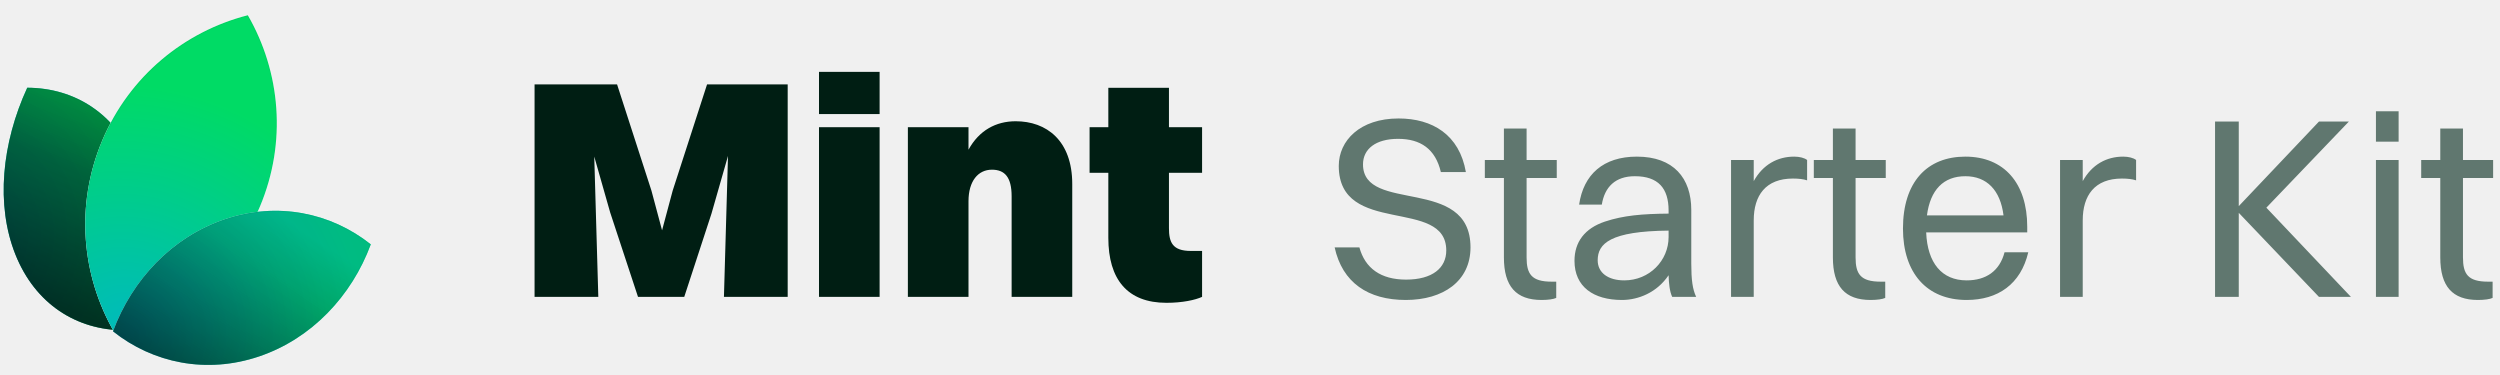
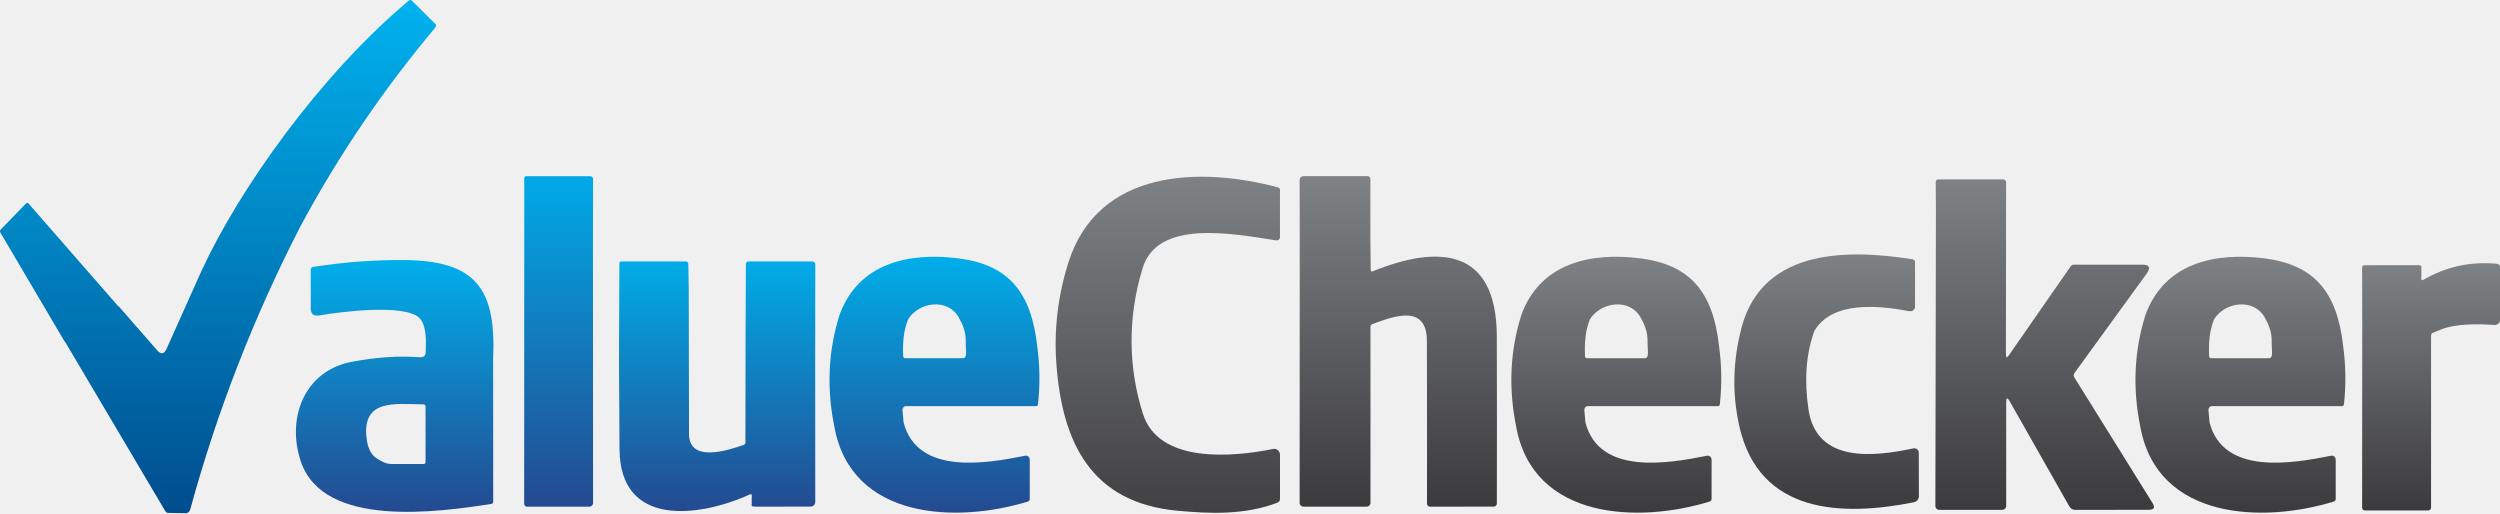
- <svg xmlns="http://www.w3.org/2000/svg" width="160" height="24" viewBox="0 0 160 24" fill="none">
-   <path d="M7.953 21.139C4.896 21.13 2.255 19.458 0.987 16.29C-0.28 13.121 0.109 9.163 1.744 5.615C4.801 5.624 7.442 7.296 8.71 10.465C9.977 13.633 9.588 17.591 7.953 21.139Z" fill="white" />
-   <path d="M7.953 21.139C4.896 21.13 2.255 19.458 0.987 16.29C-0.28 13.121 0.109 9.163 1.744 5.615C4.801 5.624 7.442 7.296 8.71 10.465C9.977 13.633 9.588 17.591 7.953 21.139Z" fill="url(#paint0_radial_115_86)" />
-   <path d="M7.953 21.139C4.896 21.13 2.255 19.458 0.987 16.29C-0.28 13.121 0.109 9.163 1.744 5.615C4.801 5.624 7.442 7.296 8.71 10.465C9.977 13.633 9.588 17.591 7.953 21.139Z" fill="black" fill-opacity="0.5" style="mix-blend-mode:hard-light" />
-   <path d="M7.953 21.139C4.896 21.13 2.255 19.458 0.987 16.29C-0.28 13.121 0.109 9.163 1.744 5.615C4.801 5.624 7.442 7.296 8.71 10.465C9.977 13.633 9.588 17.591 7.953 21.139Z" fill="url(#paint1_linear_115_86)" fill-opacity="0.5" style="mix-blend-mode:hard-light" />
-   <path d="M7.935 21.111C4.897 21.096 2.274 19.431 1.013 16.279C-0.248 13.124 0.136 9.182 1.762 5.643C4.8 5.659 7.423 7.324 8.684 10.476C9.945 13.63 9.561 17.572 7.935 21.111Z" stroke="url(#paint2_linear_115_86)" stroke-opacity="0.05" stroke-width="0.056" />
-   <path d="M7.31 21.257C11.354 20.221 14.884 17.375 16.628 13.236C18.373 9.097 17.945 4.587 15.86 0.976C11.816 2.012 8.287 4.858 6.542 8.998C4.797 13.137 5.225 17.646 7.31 21.257Z" fill="white" />
-   <path d="M7.31 21.257C11.354 20.221 14.884 17.375 16.628 13.236C18.373 9.097 17.945 4.587 15.86 0.976C11.816 2.012 8.287 4.858 6.542 8.998C4.797 13.137 5.225 17.646 7.31 21.257Z" fill="url(#paint3_radial_115_86)" />
-   <path d="M16.602 13.225C14.864 17.349 11.351 20.187 7.324 21.225C5.253 17.624 4.829 13.132 6.568 9.009C8.306 4.885 11.819 2.047 15.846 1.009C17.918 4.61 18.341 9.101 16.602 13.225Z" stroke="url(#paint4_linear_115_86)" stroke-opacity="0.05" stroke-width="0.056" />
-   <path d="M7.234 21.207C9.789 23.237 13.21 23.951 16.577 22.814C19.944 21.677 22.506 18.945 23.73 15.638C21.175 13.608 17.754 12.894 14.387 14.031C11.02 15.168 8.458 17.901 7.234 21.207Z" fill="white" />
-   <path d="M7.234 21.207C9.789 23.237 13.21 23.951 16.577 22.814C19.944 21.677 22.506 18.945 23.73 15.638C21.175 13.608 17.754 12.894 14.387 14.031C11.02 15.168 8.458 17.901 7.234 21.207Z" fill="url(#paint5_radial_115_86)" />
-   <path d="M7.234 21.207C9.789 23.237 13.21 23.951 16.577 22.814C19.944 21.677 22.506 18.945 23.73 15.638C21.175 13.608 17.754 12.894 14.387 14.031C11.02 15.168 8.458 17.901 7.234 21.207Z" fill="black" fill-opacity="0.2" style="mix-blend-mode:hard-light" />
-   <path d="M7.234 21.207C9.789 23.237 13.21 23.951 16.577 22.814C19.944 21.677 22.506 18.945 23.73 15.638C21.175 13.608 17.754 12.894 14.387 14.031C11.02 15.168 8.458 17.901 7.234 21.207Z" fill="url(#paint6_linear_115_86)" fill-opacity="0.5" style="mix-blend-mode:hard-light" />
-   <path d="M16.568 22.787C13.218 23.918 9.814 23.212 7.267 21.198C8.492 17.907 11.044 15.189 14.396 14.058C17.747 12.927 21.15 13.633 23.697 15.648C22.472 18.938 19.92 21.656 16.568 22.787Z" stroke="url(#paint7_linear_115_86)" stroke-opacity="0.05" stroke-width="0.056" />
-   <path d="M34.212 19V5.4H39.492L41.692 12.2L42.372 14.74L43.052 12.2L45.252 5.4H50.412V19H46.332L46.592 9.98L45.532 13.68L43.792 19H40.832L39.052 13.6L38.032 10.02L38.292 19H34.212ZM52.416 7.3V4.6H56.295V7.3H52.416ZM52.416 19V8.14H56.295V19H52.416ZM58.104 19V8.14H61.984V9.58C62.664 8.34 63.744 7.76 65.004 7.76C66.964 7.76 68.624 8.98 68.624 11.78V19H64.744V12.56C64.744 11.34 64.304 10.86 63.484 10.86C62.604 10.86 61.984 11.58 61.984 12.88V19H58.104ZM70.933 15.22V11.06H69.733V8.14H70.933V5.62H74.813V8.14H76.933V11.06H74.813V14.6C74.813 15.5 75.033 16.06 76.213 16.06H76.933V19C76.493 19.2 75.673 19.38 74.653 19.38C72.153 19.38 70.933 17.88 70.933 15.22Z" fill="#001E13" />
-   <path d="M87.232 10.519C87.232 13.687 94.112 11.229 94.112 15.832C94.112 17.994 92.364 19.198 89.971 19.198C87.562 19.198 85.912 18.093 85.417 15.832H87.001C87.364 17.169 88.371 17.895 89.987 17.895C91.671 17.895 92.561 17.152 92.561 16.03C92.561 12.598 85.681 15.155 85.681 10.618C85.681 9.001 87.034 7.582 89.509 7.582C91.671 7.582 93.403 8.621 93.816 11.014H92.215C91.868 9.529 90.912 8.886 89.476 8.886C88.057 8.886 87.232 9.529 87.232 10.519ZM96.25 16.476V11.393H95.029V10.239H96.25V8.226H97.702V10.239H99.632V11.393H97.702V16.476C97.702 17.532 98.015 18.026 99.302 18.026H99.599V19.066C99.434 19.148 99.071 19.198 98.659 19.198C97.025 19.198 96.25 18.323 96.25 16.476ZM102.516 13.093H101.064C101.345 11.162 102.615 10.024 104.76 10.024C107.103 10.024 108.242 11.393 108.242 13.44V16.888C108.242 17.895 108.324 18.521 108.555 19H107.021C106.856 18.654 106.806 18.142 106.79 17.614C106.047 18.72 104.859 19.198 103.803 19.198C101.988 19.198 100.767 18.357 100.767 16.69C100.767 15.486 101.427 14.611 102.714 14.182C103.902 13.786 105.107 13.687 106.79 13.671V13.473C106.79 12.053 106.13 11.278 104.628 11.278C103.374 11.278 102.698 11.971 102.516 13.093ZM102.252 16.657C102.252 17.465 102.929 17.944 103.952 17.944C105.569 17.944 106.79 16.674 106.79 15.172V14.759C103.061 14.793 102.252 15.585 102.252 16.657ZM110.787 19V10.239H112.239V11.591C112.833 10.519 113.774 10.024 114.83 10.024C115.176 10.024 115.49 10.107 115.655 10.239V11.542C115.407 11.46 115.094 11.427 114.747 11.427C112.998 11.427 112.239 12.515 112.239 14.1V19H110.787ZM117.305 16.476V11.393H116.084V10.239H117.305V8.226H118.757V10.239H120.688V11.393H118.757V16.476C118.757 17.532 119.071 18.026 120.358 18.026H120.655V19.066C120.49 19.148 120.127 19.198 119.714 19.198C118.081 19.198 117.305 18.323 117.305 16.476ZM129.809 16.145C129.33 18.192 127.862 19.198 125.865 19.198C123.324 19.198 121.79 17.482 121.79 14.627C121.79 11.658 123.324 10.024 125.783 10.024C128.258 10.024 129.743 11.723 129.743 14.512V14.875H123.275C123.357 16.838 124.281 17.944 125.865 17.944C127.103 17.944 127.977 17.35 128.291 16.145H129.809ZM125.783 11.278C124.38 11.278 123.539 12.152 123.324 13.786H128.225C128.027 12.169 127.152 11.278 125.783 11.278ZM131.843 19V10.239H133.295V11.591C133.889 10.519 134.829 10.024 135.885 10.024C136.232 10.024 136.545 10.107 136.71 10.239V11.542C136.463 11.46 136.149 11.427 135.803 11.427C134.054 11.427 133.295 12.515 133.295 14.1V19H131.843ZM141.763 19V7.78H143.281V13.192L148.413 7.78H150.327L145.047 13.291L150.459 19H148.413L143.281 13.621V19H141.763ZM152.06 9.067V7.12H153.512V9.067H152.06ZM152.06 19V10.239H153.512V19H152.06ZM156.178 16.476V11.393H154.957V10.239H156.178V8.226H157.63V10.239H159.56V11.393H157.63V16.476C157.63 17.532 157.943 18.026 159.23 18.026H159.527V19.066C159.362 19.148 158.999 19.198 158.587 19.198C156.953 19.198 156.178 18.323 156.178 16.476Z" fill="#002719" fill-opacity="0.6" />
+ <svg xmlns="http://www.w3.org/2000/svg" xmlns:xlink="http://www.w3.org/1999/xlink" id="Layer_2" viewBox="0 0 870.67 178.73">
  <defs>
-     <radialGradient id="paint0_radial_115_86" cx="0" cy="0" r="1" gradientUnits="userSpaceOnUse" gradientTransform="translate(-3.00503 15.023) rotate(-10.029) scale(17.9572 17.784)">
-       <stop stop-color="#00B0BB" />
-       <stop offset="1" stop-color="#00DB65" />
-     </radialGradient>
-     <linearGradient id="paint1_linear_115_86" x1="7.39" y1="4.813" x2="1.63" y2="18.689" gradientUnits="userSpaceOnUse">
-       <stop stop-color="#18E299" />
-       <stop offset="1" />
+     <style>.cls-1{fill:url(#linear-gradient-2);}.cls-2{fill:url(#linear-gradient-6);}.cls-3{fill:url(#linear-gradient-11);}.cls-4{fill:url(#linear-gradient-10);}.cls-5{fill:url(#linear-gradient-5);}.cls-6{fill:url(#linear-gradient-7);}.cls-7{fill:url(#linear-gradient-9);}.cls-8{fill:url(#linear-gradient-3);}.cls-9{fill:url(#linear-gradient);}.cls-10{fill:url(#linear-gradient-4);}.cls-11{fill:url(#linear-gradient-8);}.cls-12{fill:url(#linear-gradient-12);}</style>
+     <linearGradient id="linear-gradient" x1="712.11" y1="177.59" x2="712.11" y2="62.47" gradientTransform="matrix(1, 0, 0, 1, 0, 0)" gradientUnits="userSpaceOnUse">
+       <stop offset="0" stop-color="#3b3a3d" />
+       <stop offset="1" stop-color="#7e8285" />
    </linearGradient>
-     <linearGradient id="paint2_linear_115_86" x1="7.948" y1="8.016" x2="1.761" y2="18.746" gradientUnits="userSpaceOnUse">
-       <stop />
-       <stop offset="1" stop-opacity="0" />
+     <linearGradient id="linear-gradient-2" x1="486.98" y1="176.48" x2="486.98" y2="61.36" xlink:href="#linear-gradient" />
+     <linearGradient id="linear-gradient-3" x1="406.7" y1="178.6" x2="406.7" y2="61.55" gradientTransform="matrix(1, 0, 0, 1, 0, 0)" gradientUnits="userSpaceOnUse">
+       <stop offset="0" stop-color="#414042" />
+       <stop offset="1" stop-color="#7e8285" />
    </linearGradient>
-     <radialGradient id="paint3_radial_115_86" cx="0" cy="0" r="1" gradientUnits="userSpaceOnUse" gradientTransform="translate(8.11404 20.8822) rotate(-75.7542) scale(21.6246 23.7772)">
-       <stop stop-color="#00BBBB" />
-       <stop offset="0.713" stop-color="#00DB65" />
-     </radialGradient>
-     <linearGradient id="paint4_linear_115_86" x1="7.602" y1="5.871" x2="15.556" y2="16.372" gradientUnits="userSpaceOnUse">
-       <stop />
-       <stop offset="1" stop-opacity="0" />
+     <linearGradient id="linear-gradient-4" x1="846.66" y1="177.78" x2="846.66" y2="91.65" xlink:href="#linear-gradient" />
+     <linearGradient id="linear-gradient-5" x1="636.16" y1="177.21" x2="636.16" y2="88.61" xlink:href="#linear-gradient" />
+     <linearGradient id="linear-gradient-6" x1="75.92" y1="178.73" x2="75.92" y2="-.7" gradientTransform="matrix(1, 0, 0, 1, 0, 0)" gradientUnits="userSpaceOnUse">
+       <stop offset="0" stop-color="#004d8e" />
+       <stop offset="1" stop-color="#00b3ef" />
    </linearGradient>
-     <radialGradient id="paint5_radial_115_86" cx="0" cy="0" r="1" gradientUnits="userSpaceOnUse" gradientTransform="translate(7.84537 21.5181) rotate(-20.3525) scale(18.5603 17.32)">
-       <stop stop-color="#00B0BB" />
-       <stop offset="1" stop-color="#00DB65" />
-     </radialGradient>
-     <linearGradient id="paint6_linear_115_86" x1="16.808" y1="13.007" x2="10.041" y2="22.994" gradientUnits="userSpaceOnUse">
-       <stop stop-color="#00B1BC" />
-       <stop offset="1" />
+     <linearGradient id="linear-gradient-7" x1="137.47" y1="178.26" x2="137.47" y2="90.56" gradientTransform="matrix(1, 0, 0, 1, 0, 0)" gradientUnits="userSpaceOnUse">
+       <stop offset="0" stop-color="#244a90" />
+       <stop offset="1" stop-color="#00afeb" />
    </linearGradient>
-     <linearGradient id="paint7_linear_115_86" x1="16.808" y1="13.007" x2="14.169" y2="23.841" gradientUnits="userSpaceOnUse">
-       <stop />
-       <stop offset="1" stop-opacity="0" />
+     <linearGradient id="linear-gradient-8" x1="194.55" y1="176.46" x2="194.55" y2="61.36" gradientTransform="matrix(1, 0, 0, 1, 0, 0)" gradientUnits="userSpaceOnUse">
+       <stop offset="0" stop-color="#244a90" />
+       <stop offset="1" stop-color="#00aae7" />
    </linearGradient>
+     <linearGradient id="linear-gradient-9" x1="249.76" y1="177.99" x2="249.76" y2="91.05" gradientTransform="matrix(1, 0, 0, 1, 0, 0)" gradientUnits="userSpaceOnUse">
+       <stop offset="0" stop-color="#244a90" />
+       <stop offset="1" stop-color="#00ace8" />
+     </linearGradient>
+     <linearGradient id="linear-gradient-10" x1="325.45" y1="178.55" x2="325.45" y2="89.42" gradientTransform="matrix(1, 0, 0, 1, 0, 0)" gradientUnits="userSpaceOnUse">
+       <stop offset="0" stop-color="#244a90" />
+       <stop offset="1" stop-color="#00aeea" />
+     </linearGradient>
+     <linearGradient id="linear-gradient-11" x1="562.9" y1="178.55" x2="562.9" y2="89.42" xlink:href="#linear-gradient" />
+     <linearGradient id="linear-gradient-12" x1="780.27" y1="178.55" x2="780.27" y2="89.42" xlink:href="#linear-gradient" />
  </defs>
+   <g id="Layer_1-2">
+     <g>
+       <path class="cls-9" d="M749.7,175.26l-27.26-43.8c-.31-.49-.31-1.11,.01-1.53l25.14-34.6c1.53-2.11,1.03-3.16-1.52-3.16h-24.02c-.31,0-.68,.27-.99,.71l-21.46,30.89c-.68,.97-1.01,.84-1.01-.37l.05-52.25,.04-7.65c.01-.56-.44-1.03-.99-1.03h-22.69c-.44,0-.85,.33-.85,1.01l.07,8.91-.19,103.88c0,.72,.59,1.29,1.31,1.29h22.02c.73,0,1.33-.6,1.33-1.33v-36.03c0-1.72,.4-1.88,1.2-.48l20.76,36.58c.45,.8,1.24,1.29,2.06,1.28l25.61-.04c1.86-.01,2.32-.77,1.37-2.28Z" />
+       <path class="cls-1" d="M521.29,117.1c-.11-30.77-20.26-31.94-43.29-22.58-.29,.12-.63-.11-.63-.43l-.11-10.88v-20.89c.01-.53-.43-.97-.97-.97h-22.35c-.73,0-1.32,.59-1.32,1.32l.04,20.7-.04,91.76c0,.73,.59,1.32,1.32,1.32h22.02c.73,0,1.33-.6,1.33-1.33v-61.39c0-.37,.25-.71,.63-.84,7.27-2.7,18.98-7.19,19.02,5.79,.05,18.9,.07,37.79,.04,56.7-.01,.6,.44,1.08,1,1.08l22.27-.03c.59,0,1.05-.48,1.05-1.07,.05-19.34,.05-38.75-.01-58.28Z" />
+       <path class="cls-8" d="M444.45,83.71c.69,.11,1.32-.37,1.32-1v-16.68c0-.35-.31-.67-.73-.79-27.09-7.19-62.52-6.47-72.94,26.14-3.7,11.72-5.08,23.54-4.19,35.48,2.06,27.42,12.14,48.23,42.18,51.01,11.34,1.05,23.38,1.54,34.78-2.8,.51-.2,.91-.65,.91-1.28v-15.36c0-1.32-1.15-2.34-2.36-2.08-13.99,2.84-39.8,5.27-45.37-12.22-5.03-15.81-5.47-33.12-.18-50.51,5.06-17.51,31.6-12.18,46.6-9.9Z" />
+       <path class="cls-10" d="M869.6,91.86c-9.17-.87-17.68,.99-25.56,5.56-.55,.31-.81,.19-.77-.39l.03-4.08c.03-.32-.39-.6-.89-.6l-19.03,.03c-.4,0-.73,.35-.73,.76l.04,21.25-.04,62.42c0,.53,.44,.97,.99,.97h22.02c.55,0,1-.45,1-1v-59.39c0-.45,0-1.21,.4-1.39l3.37-1.38c4.95-1.83,11.96-1.89,18.35-1.45,1.04,.07,1.92-.75,1.91-1.79v-18.35c0-.61-.47-1.12-1.07-1.17Z" />
+       <path class="cls-5" d="M668.25,157.6c-.01-.95-.95-1.64-1.95-1.43-13.47,2.84-33.67,5.34-36.47-13.6-1.52-10.32-.83-19.44,2.08-27.37,6.34-10.58,22.61-8.78,33.03-6.83,1.04,.19,2-.55,2-1.55v-15.69c0-.4-.37-.76-.89-.84-23.58-3.7-53.85-3.68-60.11,26.2-2.51,10.85-2.56,21.54-.15,32.1,6.97,30.52,35.82,31.29,60.72,26.34,1.04-.21,1.79-1.07,1.78-2.06l-.04-15.27Z" />
+       <path class="cls-2" d="M70.32,94.03C83.35,65.86,111.37,26.27,142.05,.48c.51-.42,.9-.69,1.38-.26l8.22,8.16c.31,.3,.24,.87-.13,1.32-17.86,21.29-33.39,44.05-46.58,68.56-.16,.28-.29,.55-.48,.9-16.14,31.41-28.87,64.13-38.18,98.17-.23,.83-.85,1.41-1.52,1.4l-6.41-.11c-.25-.01-.63-.34-.93-.85L22.66,119.02s-.06,.03-.08,.04L.13,81c-.2-.34-.17-.74,.05-.98l8.89-9.17c.24-.24,.64-.22,.88,.05l31.29,35.83s.06-.05,.09-.08l13.43,15.38c1.32,1.49,2.39,1.33,3.23-.5l12.32-27.5Z" />
+       <path class="cls-6" d="M140.33,90.56c-10.45-.04-20.87,.76-31.28,2.4-.47,.08-.83,.46-.83,.89v13.48c0,2.03,1.01,2.87,3.04,2.52,7.22-1.26,29.48-4.1,34.71,.81,2.73,2.57,2.41,8.57,2.28,12.05-.01,1.25-.79,1.82-2.32,1.7-7.05-.54-14.83-.01-23.33,1.57-16.79,3.15-22.86,19.82-17.82,34.75,7.92,23.48,48.15,17.53,66.32,14.79,.38-.07,.67-.39,.67-.77l-.03-49.75c1.11-24.46-5.96-34.35-31.42-34.44Zm7.88,70.41c0,.37-.34,.66-.73,.63h-11.01c-1.82,0-3.27-.7-5.03-1.79-2.48-1.53-3.34-4.16-3.7-6.64-2.08-14.62,10.26-12.35,19.72-12.35,.41-.01,.75,.33,.75,.73v19.41Z" />
+       <path class="cls-11" d="M205.56,61.36h-22.35c-.35,0-.63,.32-.63,.72v22.97l-.03,90.45c0,.53,.44,.96,.99,.96h21.69c.73,0,1.32-.59,1.32-1.32l-.04-86.09,.04-26.7c0-.55-.44-.99-.99-.99Z" />
+       <path class="cls-7" d="M282.96,91.05h-22.35c-.45,0-.81,.37-.83,.85l-.12,23.17-.05,38.99c0,.4-.25,.76-.63,.89-5.47,1.92-19.03,6.34-19.02-3.84,0-16.69-.03-33.39-.09-50.06l-.15-9.13c-.01-.48-.41-.87-.89-.87h-22.59c-.29-.01-.53,.35-.53,.8l-.08,20.54c-.09,8.53-.04,23.22,.13,44.11,.23,27.37,27.72,23.41,44.45,16.13,.25-.11,1.63-.99,1.6-.16l-.03,3.7c.05,.17,.69,.29,1.49,.29l19.02-.03c.91,0,1.64-.72,1.64-1.61l-.03-48.75,.04-34.04c0-.55-.44-.99-.99-.99Z" />
+       <path class="cls-4" d="M361.22,120.41c-2.11-18.58-9.9-28.22-27.45-30.44-17.06-2.15-34.7,1.52-41.34,19.56-3.99,12.54-4.6,25.58-1.84,39.13,5.92,32.5,42.82,33.6,67.39,26,.38-.12,.65-.47,.65-.87v-13.68c0-.89-.76-1.56-1.57-1.4-13.73,2.76-37.58,6.85-42.37-11.58l-.37-4.28c-.07-.76,.48-1.41,1.18-1.41h45.44c.29,0,.54-.33,.58-.76,.73-6.87,.62-13.63-.31-20.26Zm-24.94,3.7c-.13,.39-.48,.64-.88,.64h-20.23c-.33,0-.61-.31-.62-.71-.19-4.18,.01-8.73,1.74-12.88,3.75-5.98,13.72-7.45,17.59-.65,1.38,2.44,2.59,5.14,2.45,8.74,0,2.24,.33,3.7-.04,4.86Z" />
+       <path class="cls-3" d="M598.68,120.41c-2.11-18.59-9.9-28.22-27.45-30.44-17.06-2.15-34.7,1.52-41.34,19.56-3.99,12.54-4.6,25.58-1.84,39.13,5.92,32.5,42.82,33.6,67.39,26,.38-.12,.65-.47,.65-.87v-13.68c0-.89-.76-1.56-1.57-1.4-13.73,2.76-37.58,6.85-42.37-11.58l-.37-4.28c-.07-.76,.48-1.41,1.18-1.41h45.44c.29,0,.54-.33,.58-.76,.73-6.87,.62-13.63-.31-20.26Zm-24.94,3.7c-.13,.39-.48,.64-.88,.64h-20.23c-.33,0-.61-.31-.62-.71-.19-4.18,.01-8.73,1.74-12.88,3.75-5.98,13.72-7.45,17.59-.65,1.38,2.44,2.59,5.14,2.45,8.74,0,2.24,.33,3.7-.04,4.86Z" />
+       <path class="cls-12" d="M816.04,120.41c-2.11-18.59-9.9-28.22-27.45-30.44-17.06-2.15-34.7,1.52-41.34,19.56-3.99,12.54-4.6,25.58-1.84,39.13,5.92,32.5,42.82,33.6,67.39,26,.38-.12,.65-.47,.65-.87v-13.68c0-.89-.76-1.56-1.57-1.4-13.73,2.76-37.58,6.85-42.37-11.58l-.37-4.28c-.07-.76,.48-1.41,1.18-1.41h45.44c.29,0,.54-.33,.58-.76,.73-6.87,.62-13.63-.31-20.26Zm-24.94,3.7c-.13,.39-.48,.64-.88,.64h-20.23c-.33,0-.61-.31-.62-.71-.19-4.18,.01-8.73,1.74-12.88,3.75-5.98,13.72-7.45,17.59-.65,1.38,2.44,2.59,5.14,2.45,8.74,0,2.24,.33,3.7-.04,4.86Z" />
+     </g>
+   </g>
</svg>
